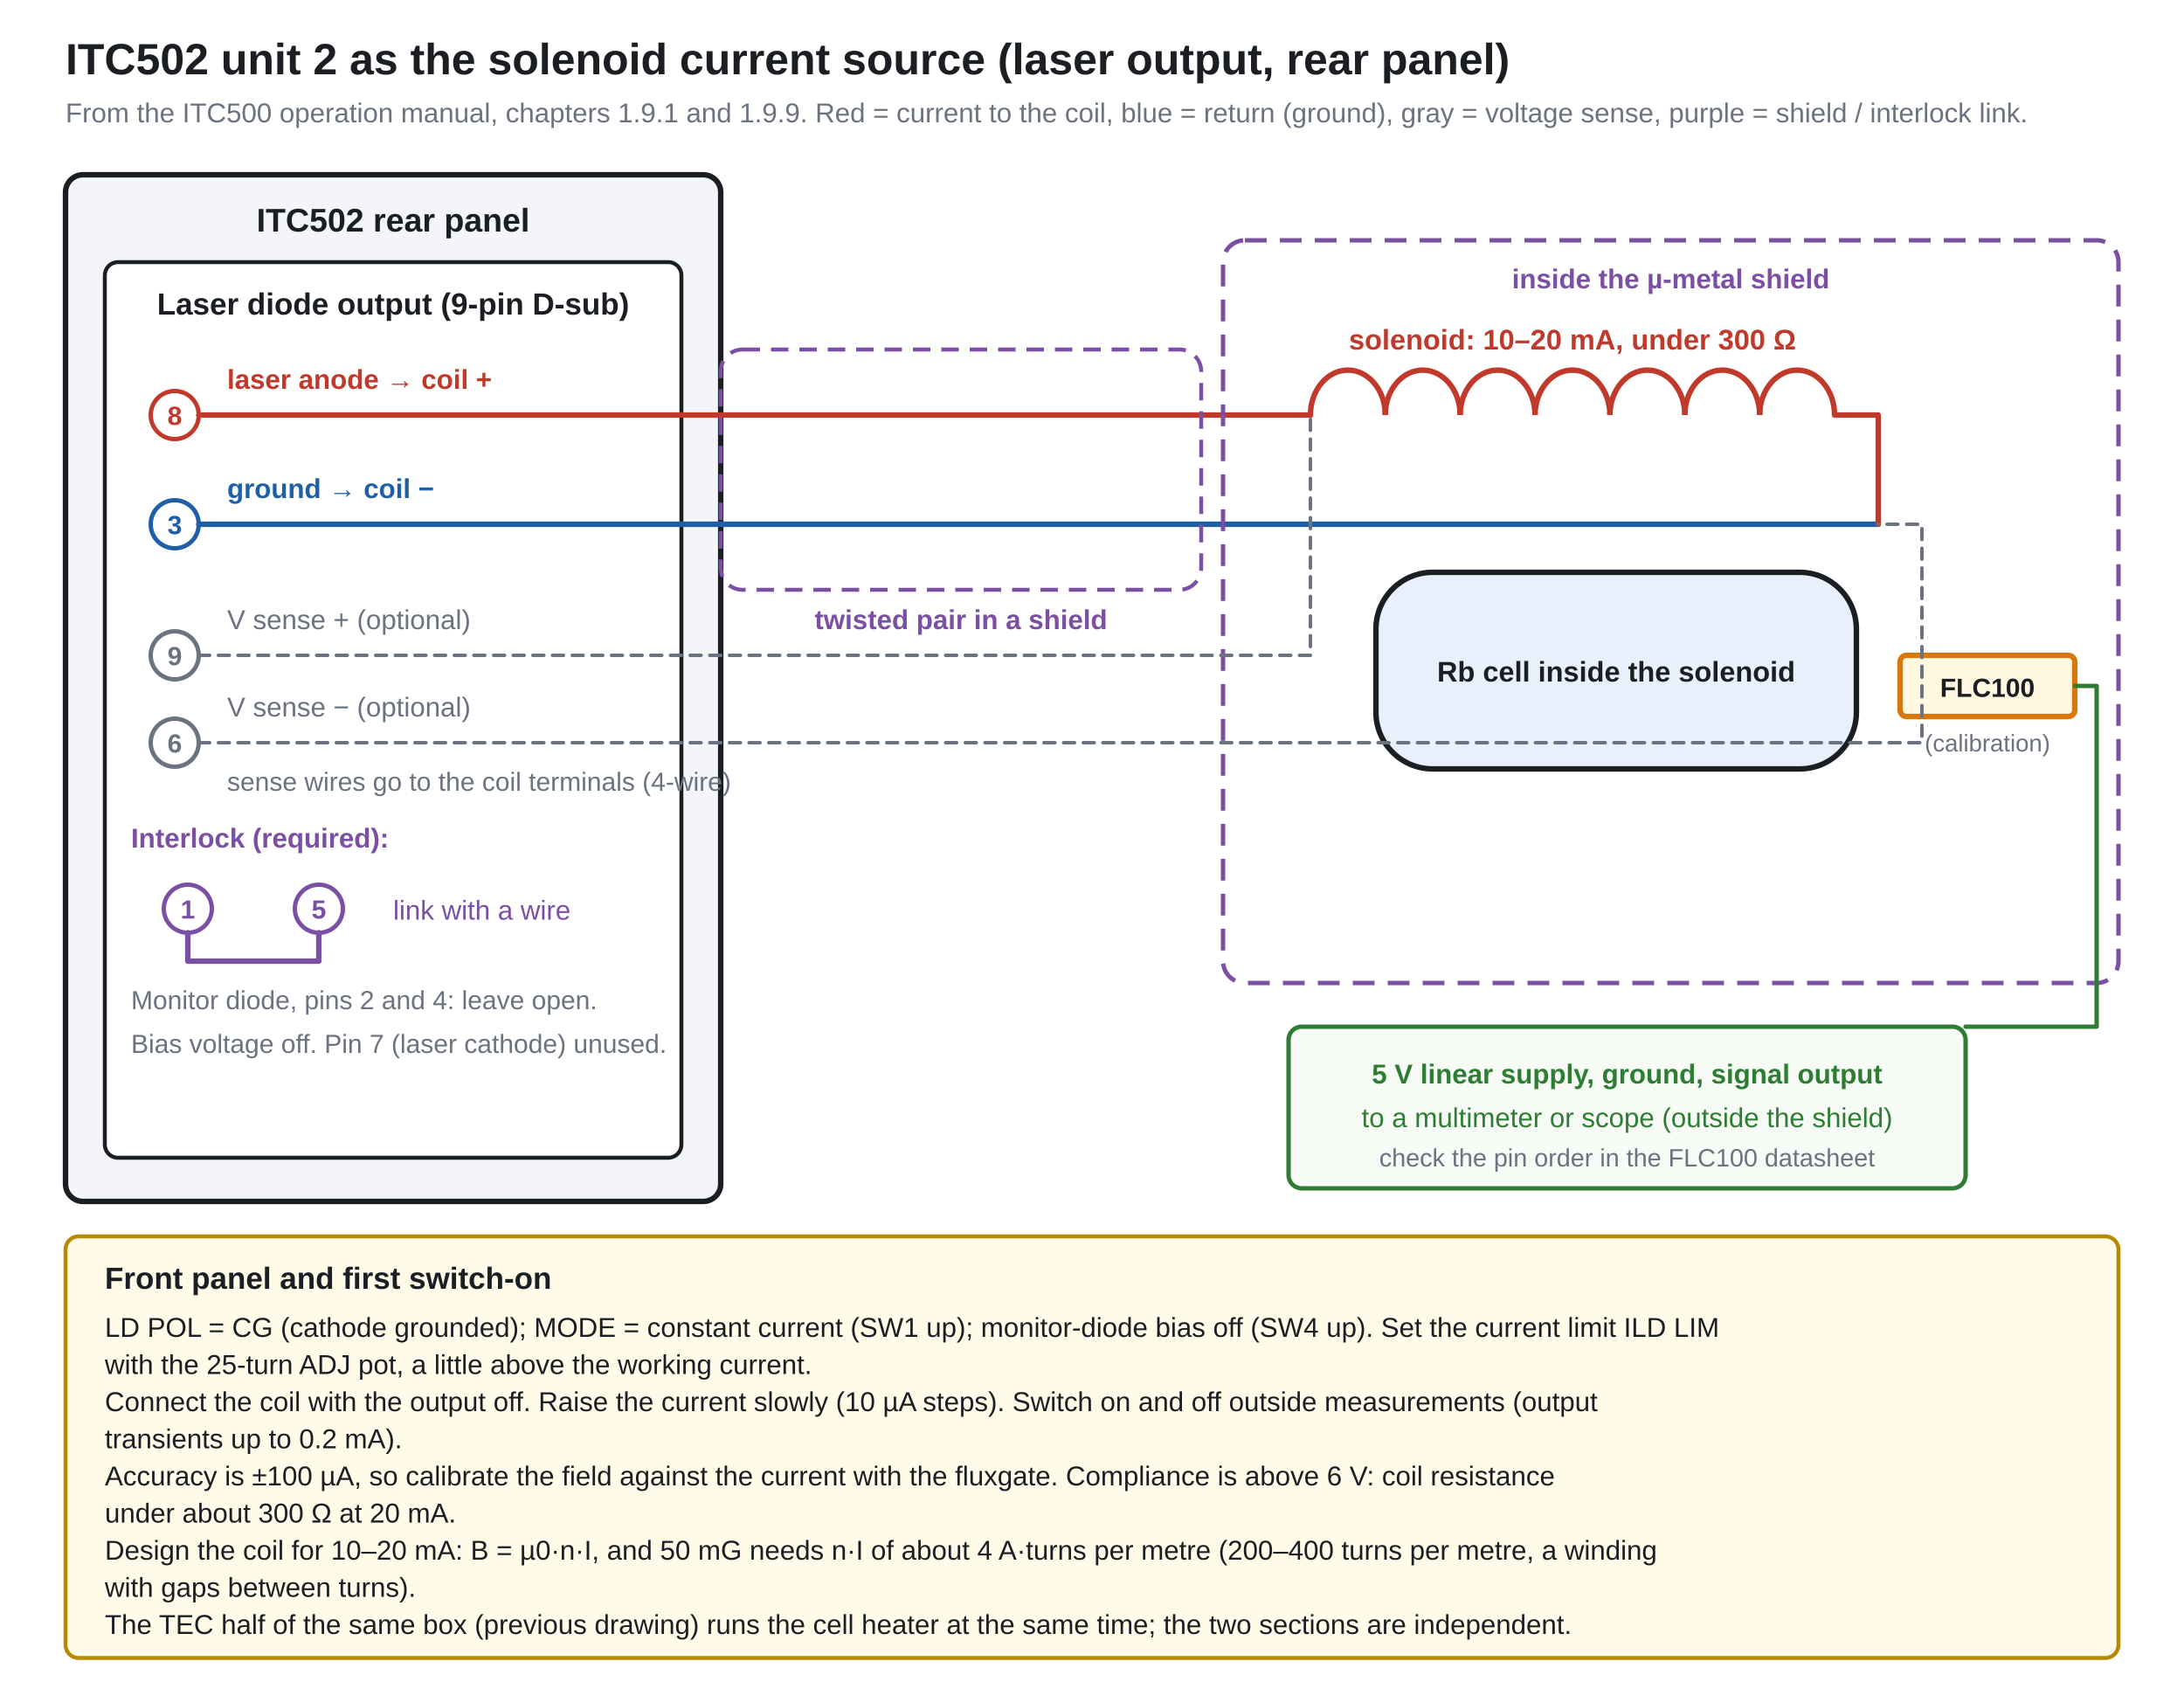
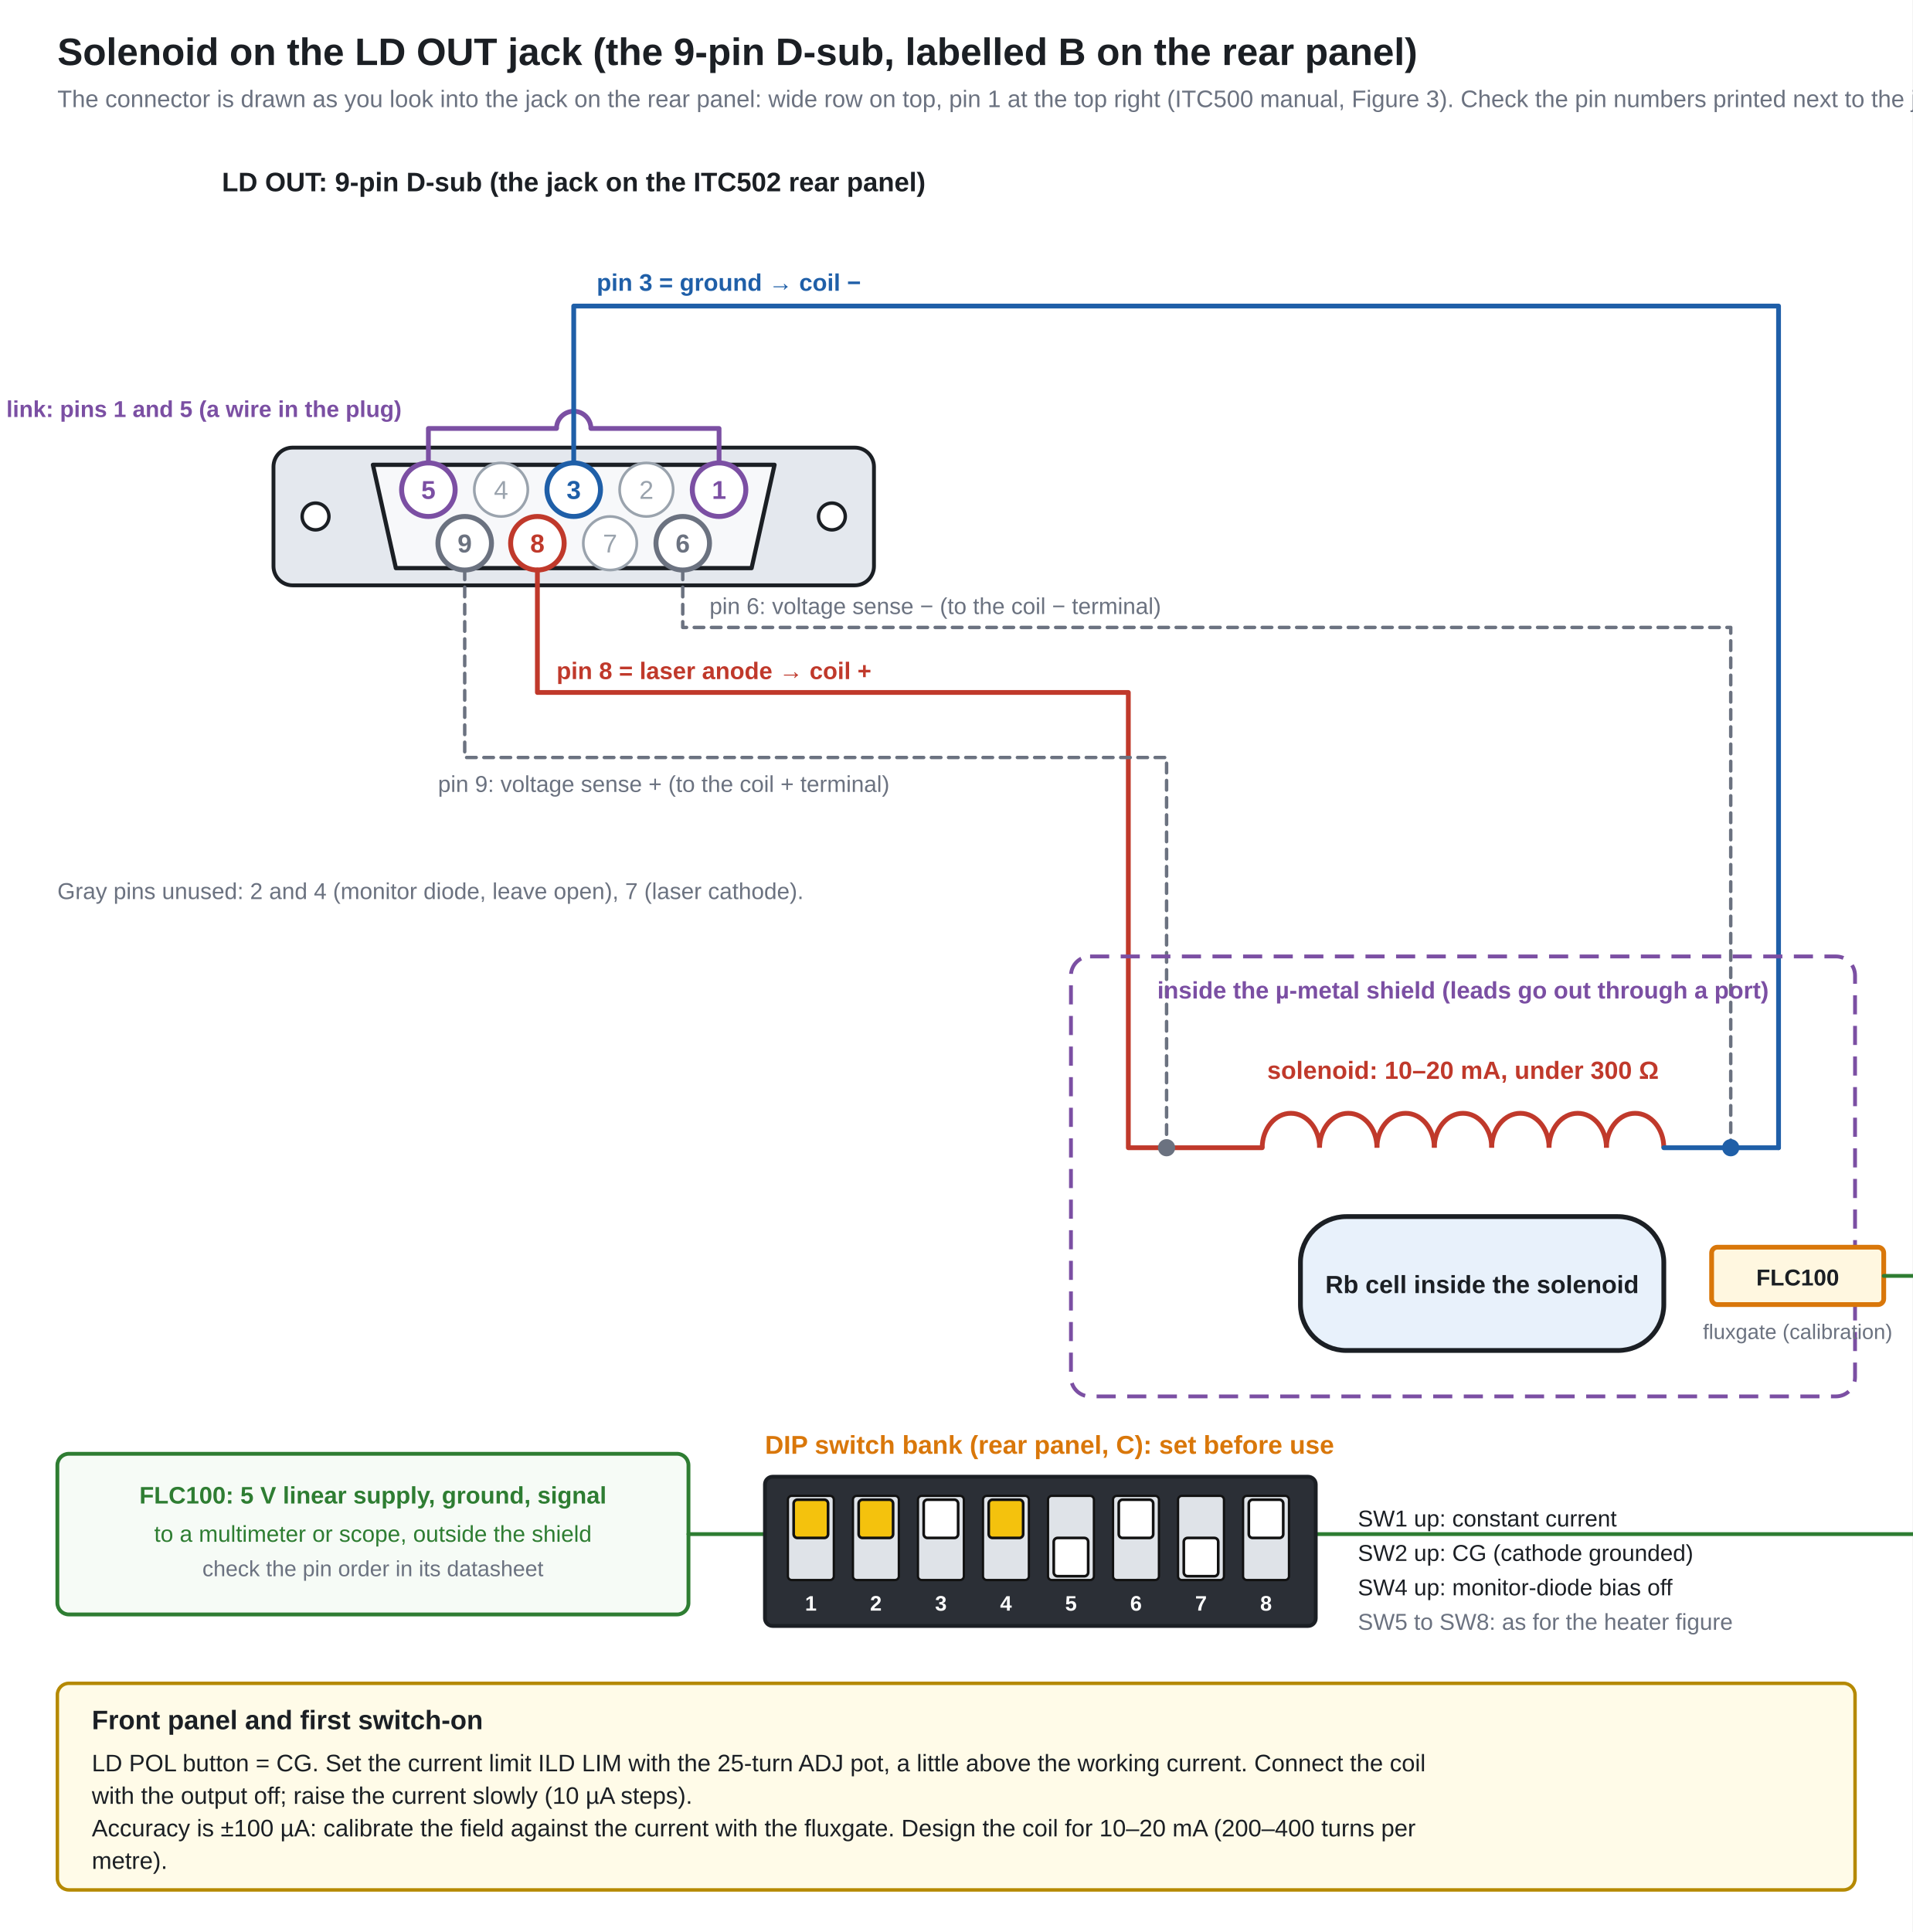
- <svg xmlns="http://www.w3.org/2000/svg" viewBox="0 0 1000 770" role="img" aria-labelledby="t d" font-family="Segoe UI, Arial, sans-serif">
-   <rect width="1000" height="770" fill="#ffffff" />
-   <text x="30" y="34" font-size="20" text-anchor="start" fill="#1b1f24" font-weight="bold">ITC502 unit 2 as the solenoid current source (laser output, rear panel)</text>
-   <text x="30" y="56" font-size="12.5" text-anchor="start" fill="#6b7280" font-weight="normal">From the ITC500 operation manual, chapters 1.9.1 and 1.9.9. Red = current to the coil, blue = return (ground), gray = voltage sense, purple = shield / interlock link.</text>
-   <rect x="30" y="80" width="300" height="470" rx="8" fill="#f3f5f8" stroke="#1b1f24" stroke-width="2.5" />
-   <text x="180" y="106" font-size="15" text-anchor="middle" fill="#1b1f24" font-weight="bold">ITC502 rear panel</text>
-   <rect x="48" y="120" width="264" height="410" rx="6" fill="#fff" stroke="#1b1f24" stroke-width="1.8" />
-   <text x="180" y="144" font-size="14" text-anchor="middle" fill="#1b1f24" font-weight="bold">Laser diode output (9-pin D-sub)</text>
-   <circle cx="80" cy="190" r="11" fill="#fff" stroke="#c0392b" stroke-width="2" />
-   <text x="80" y="194.5" font-size="12" text-anchor="middle" fill="#c0392b" font-weight="bold">8</text>
-   <text x="104" y="178" font-size="12.5" text-anchor="start" fill="#c0392b" font-weight="bold">laser anode  →  coil +</text>
-   <circle cx="80" cy="240" r="11" fill="#fff" stroke="#1f5fa8" stroke-width="2" />
-   <text x="80" y="244.5" font-size="12" text-anchor="middle" fill="#1f5fa8" font-weight="bold">3</text>
-   <text x="104" y="228" font-size="12.5" text-anchor="start" fill="#1f5fa8" font-weight="bold">ground  →  coil −</text>
-   <circle cx="80" cy="300" r="11" fill="#fff" stroke="#6b7280" stroke-width="2" />
-   <text x="80" y="304.5" font-size="12" text-anchor="middle" fill="#6b7280" font-weight="bold">9</text>
-   <text x="104" y="288" font-size="12.5" text-anchor="start" fill="#6b7280" font-weight="normal">V sense +  (optional)</text>
-   <circle cx="80" cy="340" r="11" fill="#fff" stroke="#6b7280" stroke-width="2" />
-   <text x="80" y="344.5" font-size="12" text-anchor="middle" fill="#6b7280" font-weight="bold">6</text>
-   <text x="104" y="328" font-size="12.5" text-anchor="start" fill="#6b7280" font-weight="normal">V sense −  (optional)</text>
-   <text x="60" y="388" font-size="12.5" text-anchor="start" fill="#7b4fa3" font-weight="bold">Interlock (required):</text>
-   <circle cx="86" cy="416" r="11" fill="#fff" stroke="#7b4fa3" stroke-width="2" />
-   <text x="86" y="420.5" font-size="12" text-anchor="middle" fill="#7b4fa3" font-weight="bold">1</text>
-   <circle cx="146" cy="416" r="11" fill="#fff" stroke="#7b4fa3" stroke-width="2" />
-   <text x="146" y="420.5" font-size="12" text-anchor="middle" fill="#7b4fa3" font-weight="bold">5</text>
-   <polyline points="86,427 86,440 146,440 146,427" fill="none" stroke="#7b4fa3" stroke-width="2.5" stroke-linejoin="round" stroke-linecap="round" />
-   <text x="180" y="421" font-size="12.5" text-anchor="start" fill="#7b4fa3" font-weight="normal">link with a wire</text>
-   <text x="60" y="462" font-size="12" text-anchor="start" fill="#6b7280" font-weight="normal">Monitor diode, pins 2 and 4: leave open.</text>
-   <text x="60" y="482" font-size="12" text-anchor="start" fill="#6b7280" font-weight="normal">Bias voltage off. Pin 7 (laser cathode) unused.</text>
-   <polyline points="91,190 600,190" fill="none" stroke="#c0392b" stroke-width="2.5" stroke-linejoin="round" stroke-linecap="round" />
-   <polyline points="91,240 860,240" fill="none" stroke="#1f5fa8" stroke-width="2.5" stroke-linejoin="round" stroke-linecap="round" />
-   <rect x="330" y="160" width="220" height="110" rx="10" fill="none" stroke="#7b4fa3" stroke-width="1.8" stroke-dasharray="8 5" />
-   <text x="440" y="288" font-size="12.5" text-anchor="middle" fill="#7b4fa3" font-weight="bold">twisted pair in a shield</text>
-   <rect x="560" y="110" width="410" height="340" rx="10" fill="none" stroke="#7b4fa3" stroke-width="2" stroke-dasharray="10 6" />
-   <text x="765" y="132" font-size="12.5" text-anchor="middle" fill="#7b4fa3" font-weight="bold">inside the µ-metal shield</text>
-   <polyline points="600,190 600,190" fill="none" stroke="#c0392b" stroke-width="2.5" stroke-linejoin="round" stroke-linecap="round" />
-   <path d="M 600.0 190 a 17.143 20.571 0 1 1 34.286 0" fill="none" stroke="#c0392b" stroke-width="2.5" />
-   <path d="M 634.286 190 a 17.143 20.571 0 1 1 34.286 0" fill="none" stroke="#c0392b" stroke-width="2.5" />
-   <path d="M 668.571 190 a 17.143 20.571 0 1 1 34.286 0" fill="none" stroke="#c0392b" stroke-width="2.5" />
-   <path d="M 702.857 190 a 17.143 20.571 0 1 1 34.286 0" fill="none" stroke="#c0392b" stroke-width="2.5" />
-   <path d="M 737.143 190 a 17.143 20.571 0 1 1 34.286 0" fill="none" stroke="#c0392b" stroke-width="2.5" />
-   <path d="M 771.429 190 a 17.143 20.571 0 1 1 34.286 0" fill="none" stroke="#c0392b" stroke-width="2.5" />
-   <path d="M 805.714 190 a 17.143 20.571 0 1 1 34.286 0" fill="none" stroke="#c0392b" stroke-width="2.5" />
-   <polyline points="840,190 860,190 860,240" fill="none" stroke="#c0392b" stroke-width="2.5" stroke-linejoin="round" stroke-linecap="round" />
-   <text x="720" y="160" font-size="13" text-anchor="middle" fill="#c0392b" font-weight="bold">solenoid: 10–20 mA, under 300 Ω</text>
-   <rect x="630" y="262" width="220" height="90" rx="26" fill="#e8f1fb" stroke="#1b1f24" stroke-width="2.5" />
-   <text x="740" y="312" font-size="13" text-anchor="middle" fill="#1b1f24" font-weight="bold">Rb cell inside the solenoid</text>
-   <rect x="870" y="300" width="80" height="28" rx="3" fill="#fff7e0" stroke="#d9770a" stroke-width="2.5" />
-   <text x="910" y="319" font-size="12" text-anchor="middle" fill="#1b1f24" font-weight="bold">FLC100</text>
-   <text x="910" y="344" font-size="11" text-anchor="middle" fill="#6b7280" font-weight="normal">(calibration)</text>
-   <polyline points="91,300 600,300 600,190" fill="none" stroke="#6b7280" stroke-width="1.6" stroke-dasharray="5 4" stroke-linejoin="round" stroke-linecap="round" />
-   <polyline points="91,340 880,340 880,240 860,240" fill="none" stroke="#6b7280" stroke-width="1.6" stroke-dasharray="5 4" stroke-linejoin="round" stroke-linecap="round" />
-   <text x="104" y="362" font-size="12" text-anchor="start" fill="#6b7280" font-weight="normal">sense wires go to the coil terminals (4-wire)</text>
-   <polyline points="950,314 960,314 960,470 900,470" fill="none" stroke="#2e7d32" stroke-width="2" stroke-linejoin="round" stroke-linecap="round" />
-   <rect x="590" y="470" width="310" height="74" rx="6" fill="#f6fbf6" stroke="#2e7d32" stroke-width="2" />
-   <text x="745" y="496" font-size="12.5" text-anchor="middle" fill="#2e7d32" font-weight="bold">5 V linear supply, ground, signal output</text>
-   <text x="745" y="516" font-size="12.5" text-anchor="middle" fill="#2e7d32" font-weight="normal">to a multimeter or scope (outside the shield)</text>
-   <text x="745" y="534" font-size="11.5" text-anchor="middle" fill="#6b7280" font-weight="normal">check the pin order in the FLC100 datasheet</text>
-   <rect x="30" y="566" width="940" height="193" rx="6" fill="#fffbe8" stroke="#b58900" stroke-width="1.8" />
-   <text x="48" y="590" font-size="14" text-anchor="start" fill="#1b1f24" font-weight="bold">Front panel and first switch-on</text>
-   <text x="48" y="612" font-size="12.5" text-anchor="start" fill="#1b1f24" font-weight="normal">LD POL = CG (cathode grounded); MODE = constant current (SW1 up); monitor-diode bias off (SW4 up). Set the current limit ILD LIM</text>
-   <text x="48" y="629" font-size="12.5" text-anchor="start" fill="#1b1f24" font-weight="normal">with the 25-turn ADJ pot, a little above the working current.</text>
-   <text x="48" y="646" font-size="12.5" text-anchor="start" fill="#1b1f24" font-weight="normal">Connect the coil with the output off. Raise the current slowly (10 µA steps). Switch on and off outside measurements (output</text>
-   <text x="48" y="663" font-size="12.5" text-anchor="start" fill="#1b1f24" font-weight="normal">transients up to 0.2 mA).</text>
-   <text x="48" y="680" font-size="12.5" text-anchor="start" fill="#1b1f24" font-weight="normal">Accuracy is ±100 µA, so calibrate the field against the current with the fluxgate. Compliance is above 6 V: coil resistance</text>
-   <text x="48" y="697" font-size="12.5" text-anchor="start" fill="#1b1f24" font-weight="normal">under about 300 Ω at 20 mA.</text>
-   <text x="48" y="714" font-size="12.5" text-anchor="start" fill="#1b1f24" font-weight="normal">Design the coil for 10–20 mA: B = µ0·n·I, and 50 mG needs n·I of about 4 A·turns per metre (200–400 turns per metre, a winding</text>
-   <text x="48" y="731" font-size="12.5" text-anchor="start" fill="#1b1f24" font-weight="normal">with gaps between turns).</text>
-   <text x="48" y="748" font-size="12.5" text-anchor="start" fill="#1b1f24" font-weight="normal">The TEC half of the same box (previous drawing) runs the cell heater at the same time; the two sections are independent.</text>
+ <svg xmlns="http://www.w3.org/2000/svg" viewBox="0 0 1000 1010" role="img" aria-labelledby="t d" font-family="Segoe UI, Arial, sans-serif">
+   <rect width="1000" height="1010" fill="#ffffff" />
+   <text x="30" y="34" font-size="20" text-anchor="start" fill="#1b1f24" font-weight="bold">Solenoid on the LD OUT jack (the 9-pin D-sub, labelled B on the rear panel)</text>
+   <text x="30" y="56" font-size="12.5" text-anchor="start" fill="#6b7280" font-weight="normal">The connector is drawn as you look into the jack on the rear panel: wide row on top, pin 1 at the top right (ITC500 manual, Figure 3). Check the pin numbers printed next to the jack.</text>
+   <text x="300" y="100" font-size="14" text-anchor="middle" fill="#1b1f24" font-weight="bold">LD OUT: 9-pin D-sub (the jack on the ITC502 rear panel)</text>
+   <rect x="143.0" y="234" width="314" height="72" rx="10" fill="#e4e8ee" stroke="#1b1f24" stroke-width="2" />
+   <circle cx="165.0" cy="270" r="7" fill="#fff" stroke="#1b1f24" stroke-width="1.8" />
+   <circle cx="435.0" cy="270" r="7" fill="#fff" stroke="#1b1f24" stroke-width="1.8" />
+   <polygon points="195.0,243 405.0,243 393.0,297 207.0,297" fill="#f7f8fa" stroke="#1b1f24" stroke-width="2.2" stroke-linejoin="round" />
+   <circle cx="224.0" cy="256" r="14" fill="#fff" stroke="#7b4fa3" stroke-width="2.6" />
+   <text x="224.0" y="260.8" font-size="13.5" text-anchor="middle" fill="#7b4fa3" font-weight="bold">5</text>
+   <circle cx="262.0" cy="256" r="14" fill="#fff" stroke="#9aa3ad" stroke-width="1.4" />
+   <text x="262.0" y="260.8" font-size="13.5" text-anchor="middle" fill="#9aa3ad" font-weight="normal">4</text>
+   <circle cx="300.0" cy="256" r="14" fill="#fff" stroke="#1f5fa8" stroke-width="2.6" />
+   <text x="300.0" y="260.8" font-size="13.5" text-anchor="middle" fill="#1f5fa8" font-weight="bold">3</text>
+   <circle cx="338.0" cy="256" r="14" fill="#fff" stroke="#9aa3ad" stroke-width="1.4" />
+   <text x="338.0" y="260.8" font-size="13.5" text-anchor="middle" fill="#9aa3ad" font-weight="normal">2</text>
+   <circle cx="376.0" cy="256" r="14" fill="#fff" stroke="#7b4fa3" stroke-width="2.6" />
+   <text x="376.0" y="260.8" font-size="13.5" text-anchor="middle" fill="#7b4fa3" font-weight="bold">1</text>
+   <circle cx="243.0" cy="284" r="14" fill="#fff" stroke="#6b7280" stroke-width="2.6" />
+   <text x="243.0" y="288.8" font-size="13.5" text-anchor="middle" fill="#6b7280" font-weight="bold">9</text>
+   <circle cx="281.0" cy="284" r="14" fill="#fff" stroke="#c0392b" stroke-width="2.6" />
+   <text x="281.0" y="288.8" font-size="13.5" text-anchor="middle" fill="#c0392b" font-weight="bold">8</text>
+   <circle cx="319.0" cy="284" r="14" fill="#fff" stroke="#9aa3ad" stroke-width="1.4" />
+   <text x="319.0" y="288.8" font-size="13.5" text-anchor="middle" fill="#9aa3ad" font-weight="normal">7</text>
+   <circle cx="357.0" cy="284" r="14" fill="#fff" stroke="#6b7280" stroke-width="2.6" />
+   <text x="357.0" y="288.8" font-size="13.5" text-anchor="middle" fill="#6b7280" font-weight="bold">6</text>
+   <polyline points="224.0,242 224.0,224 291.0,224" fill="none" stroke="#7b4fa3" stroke-width="2.5" stroke-linejoin="round" stroke-linecap="round" />
+   <path d="M 291.0 224 a 9 9 0 0 1 18 0" fill="none" stroke="#7b4fa3" stroke-width="2.5" />
+   <polyline points="309.0,224 376.0,224 376.0,242" fill="none" stroke="#7b4fa3" stroke-width="2.5" stroke-linejoin="round" stroke-linecap="round" />
+   <text x="210.0" y="218" font-size="12" text-anchor="end" fill="#7b4fa3" font-weight="bold">interlock link: pins 1 and 5 (a wire in the plug)</text>
+   <polyline points="300.0,242 300.0,160 930,160 930,600" fill="none" stroke="#1f5fa8" stroke-width="2.5" stroke-linejoin="round" stroke-linecap="round" />
+   <text x="312.0" y="152" font-size="12.5" text-anchor="start" fill="#1f5fa8" font-weight="bold">pin 3 = ground  →  coil −</text>
+   <polyline points="281.0,298 281.0,362 590,362 590,600 660,600" fill="none" stroke="#c0392b" stroke-width="2.5" stroke-linejoin="round" stroke-linecap="round" />
+   <polyline points="243.0,298 243.0,396 610,396 610,600" fill="none" stroke="#6b7280" stroke-width="1.8" stroke-dasharray="5 4" stroke-linejoin="round" stroke-linecap="round" />
+   <circle cx="610" cy="600" r="4" fill="#6b7280" stroke="#6b7280" stroke-width="1" />
+   <polyline points="357.0,298 357.0,328 905,328 905,600" fill="none" stroke="#6b7280" stroke-width="1.8" stroke-dasharray="5 4" stroke-linejoin="round" stroke-linecap="round" />
+   <circle cx="905" cy="600" r="4" fill="#1f5fa8" stroke="#1f5fa8" stroke-width="1" />
+   <text x="291.0" y="355" font-size="12.5" text-anchor="start" fill="#c0392b" font-weight="bold">pin 8 = laser anode  →  coil +</text>
+   <text x="229.0" y="414" font-size="12" text-anchor="start" fill="#6b7280" font-weight="normal">pin 9: voltage sense +  (to the coil + terminal)</text>
+   <text x="371.0" y="321" font-size="12" text-anchor="start" fill="#6b7280" font-weight="normal">pin 6: voltage sense −  (to the coil − terminal)</text>
+   <path d="M 660.0 600 a 15.0 18.0 0 1 1 30.0 0" fill="none" stroke="#c0392b" stroke-width="2.5" />
+   <path d="M 690.0 600 a 15.0 18.0 0 1 1 30.0 0" fill="none" stroke="#c0392b" stroke-width="2.5" />
+   <path d="M 720.0 600 a 15.0 18.0 0 1 1 30.0 0" fill="none" stroke="#c0392b" stroke-width="2.5" />
+   <path d="M 750.0 600 a 15.0 18.0 0 1 1 30.0 0" fill="none" stroke="#c0392b" stroke-width="2.5" />
+   <path d="M 780.0 600 a 15.0 18.0 0 1 1 30.0 0" fill="none" stroke="#c0392b" stroke-width="2.5" />
+   <path d="M 810.0 600 a 15.0 18.0 0 1 1 30.0 0" fill="none" stroke="#c0392b" stroke-width="2.5" />
+   <path d="M 840.0 600 a 15.0 18.0 0 1 1 30.0 0" fill="none" stroke="#c0392b" stroke-width="2.5" />
+   <polyline points="870,600 930,600" fill="none" stroke="#1f5fa8" stroke-width="2.5" stroke-linejoin="round" stroke-linecap="round" />
+   <text x="765.0" y="564" font-size="13" text-anchor="middle" fill="#c0392b" font-weight="bold">solenoid: 10–20 mA, under 300 Ω</text>
+   <rect x="560" y="500" width="410" height="230" rx="10" fill="none" stroke="#7b4fa3" stroke-width="2" stroke-dasharray="10 6" />
+   <text x="765" y="522" font-size="12.5" text-anchor="middle" fill="#7b4fa3" font-weight="bold">inside the µ-metal shield (leads go out through a port)</text>
+   <rect x="680" y="636" width="190" height="70" rx="24" fill="#e8f1fb" stroke="#1b1f24" stroke-width="2.5" />
+   <text x="775" y="676" font-size="13" text-anchor="middle" fill="#1b1f24" font-weight="bold">Rb cell inside the solenoid</text>
+   <rect x="895" y="652" width="90" height="30" rx="3" fill="#fff7e0" stroke="#d9770a" stroke-width="2.5" />
+   <text x="940" y="672" font-size="12" text-anchor="middle" fill="#1b1f24" font-weight="bold">FLC100</text>
+   <text x="940" y="700" font-size="11" text-anchor="middle" fill="#6b7280" font-weight="normal">fluxgate (calibration)</text>
+   <text x="30" y="470" font-size="12" text-anchor="start" fill="#6b7280" font-weight="normal">Gray pins unused: 2 and 4 (monitor diode, leave open), 7 (laser cathode).</text>
+   <rect x="30" y="760" width="330" height="84" rx="6" fill="#f6fbf6" stroke="#2e7d32" stroke-width="2" />
+   <text x="195" y="786" font-size="12.5" text-anchor="middle" fill="#2e7d32" font-weight="bold">FLC100: 5 V linear supply, ground, signal</text>
+   <text x="195" y="806" font-size="12" text-anchor="middle" fill="#2e7d32" font-weight="normal">to a multimeter or scope, outside the shield</text>
+   <text x="195" y="824" font-size="11.5" text-anchor="middle" fill="#6b7280" font-weight="normal">check the pin order in its datasheet</text>
+   <polyline points="985,667 1005,667 1005,802 360,802" fill="none" stroke="#2e7d32" stroke-width="2" stroke-linejoin="round" stroke-linecap="round" />
+   <text x="400" y="760" font-size="13.5" text-anchor="start" fill="#d9770a" font-weight="bold">DIP switch bank (rear panel, C): set before use</text>
+   <rect x="400" y="772" width="288" height="78" rx="4" fill="#2b2f36" stroke="#1b1f24" stroke-width="2" />
+   <rect x="412" y="782" width="24" height="44" rx="2" fill="#dfe3e8" stroke="#111" stroke-width="1.2" />
+   <rect x="415" y="784" width="18" height="20" rx="2" fill="#f4c20d" stroke="#111" stroke-width="1.4" />
+   <text x="424" y="842" font-size="11" text-anchor="middle" fill="#fff" font-weight="bold">1</text>
+   <rect x="446" y="782" width="24" height="44" rx="2" fill="#dfe3e8" stroke="#111" stroke-width="1.2" />
+   <rect x="449" y="784" width="18" height="20" rx="2" fill="#f4c20d" stroke="#111" stroke-width="1.4" />
+   <text x="458" y="842" font-size="11" text-anchor="middle" fill="#fff" font-weight="bold">2</text>
+   <rect x="480" y="782" width="24" height="44" rx="2" fill="#dfe3e8" stroke="#111" stroke-width="1.2" />
+   <rect x="483" y="784" width="18" height="20" rx="2" fill="#ffffff" stroke="#111" stroke-width="1.4" />
+   <text x="492" y="842" font-size="11" text-anchor="middle" fill="#fff" font-weight="bold">3</text>
+   <rect x="514" y="782" width="24" height="44" rx="2" fill="#dfe3e8" stroke="#111" stroke-width="1.2" />
+   <rect x="517" y="784" width="18" height="20" rx="2" fill="#f4c20d" stroke="#111" stroke-width="1.4" />
+   <text x="526" y="842" font-size="11" text-anchor="middle" fill="#fff" font-weight="bold">4</text>
+   <rect x="548" y="782" width="24" height="44" rx="2" fill="#dfe3e8" stroke="#111" stroke-width="1.2" />
+   <rect x="551" y="804" width="18" height="20" rx="2" fill="#ffffff" stroke="#111" stroke-width="1.4" />
+   <text x="560" y="842" font-size="11" text-anchor="middle" fill="#fff" font-weight="bold">5</text>
+   <rect x="582" y="782" width="24" height="44" rx="2" fill="#dfe3e8" stroke="#111" stroke-width="1.2" />
+   <rect x="585" y="784" width="18" height="20" rx="2" fill="#ffffff" stroke="#111" stroke-width="1.4" />
+   <text x="594" y="842" font-size="11" text-anchor="middle" fill="#fff" font-weight="bold">6</text>
+   <rect x="616" y="782" width="24" height="44" rx="2" fill="#dfe3e8" stroke="#111" stroke-width="1.2" />
+   <rect x="619" y="804" width="18" height="20" rx="2" fill="#ffffff" stroke="#111" stroke-width="1.4" />
+   <text x="628" y="842" font-size="11" text-anchor="middle" fill="#fff" font-weight="bold">7</text>
+   <rect x="650" y="782" width="24" height="44" rx="2" fill="#dfe3e8" stroke="#111" stroke-width="1.2" />
+   <rect x="653" y="784" width="18" height="20" rx="2" fill="#ffffff" stroke="#111" stroke-width="1.4" />
+   <text x="662" y="842" font-size="11" text-anchor="middle" fill="#fff" font-weight="bold">8</text>
+   <text x="710" y="798" font-size="12" text-anchor="start" fill="#1b1f24" font-weight="normal">SW1 up: constant current</text>
+   <text x="710" y="816" font-size="12" text-anchor="start" fill="#1b1f24" font-weight="normal">SW2 up: CG (cathode grounded)</text>
+   <text x="710" y="834" font-size="12" text-anchor="start" fill="#1b1f24" font-weight="normal">SW4 up: monitor-diode bias off</text>
+   <text x="710" y="852" font-size="12" text-anchor="start" fill="#6b7280" font-weight="normal">SW5 to SW8: as for the heater figure</text>
+   <rect x="30" y="880" width="940" height="108" rx="6" fill="#fffbe8" stroke="#b58900" stroke-width="1.8" />
+   <text x="48" y="904" font-size="14" text-anchor="start" fill="#1b1f24" font-weight="bold">Front panel and first switch-on</text>
+   <text x="48" y="926" font-size="12.5" text-anchor="start" fill="#1b1f24" font-weight="normal">LD POL button = CG. Set the current limit ILD LIM with the 25-turn ADJ pot, a little above the working current. Connect the coil</text>
+   <text x="48" y="943" font-size="12.5" text-anchor="start" fill="#1b1f24" font-weight="normal">with the output off; raise the current slowly (10 µA steps).</text>
+   <text x="48" y="960" font-size="12.5" text-anchor="start" fill="#1b1f24" font-weight="normal">Accuracy is ±100 µA: calibrate the field against the current with the fluxgate. Design the coil for 10–20 mA (200–400 turns per</text>
+   <text x="48" y="977" font-size="12.5" text-anchor="start" fill="#1b1f24" font-weight="normal">metre).</text>
</svg>
